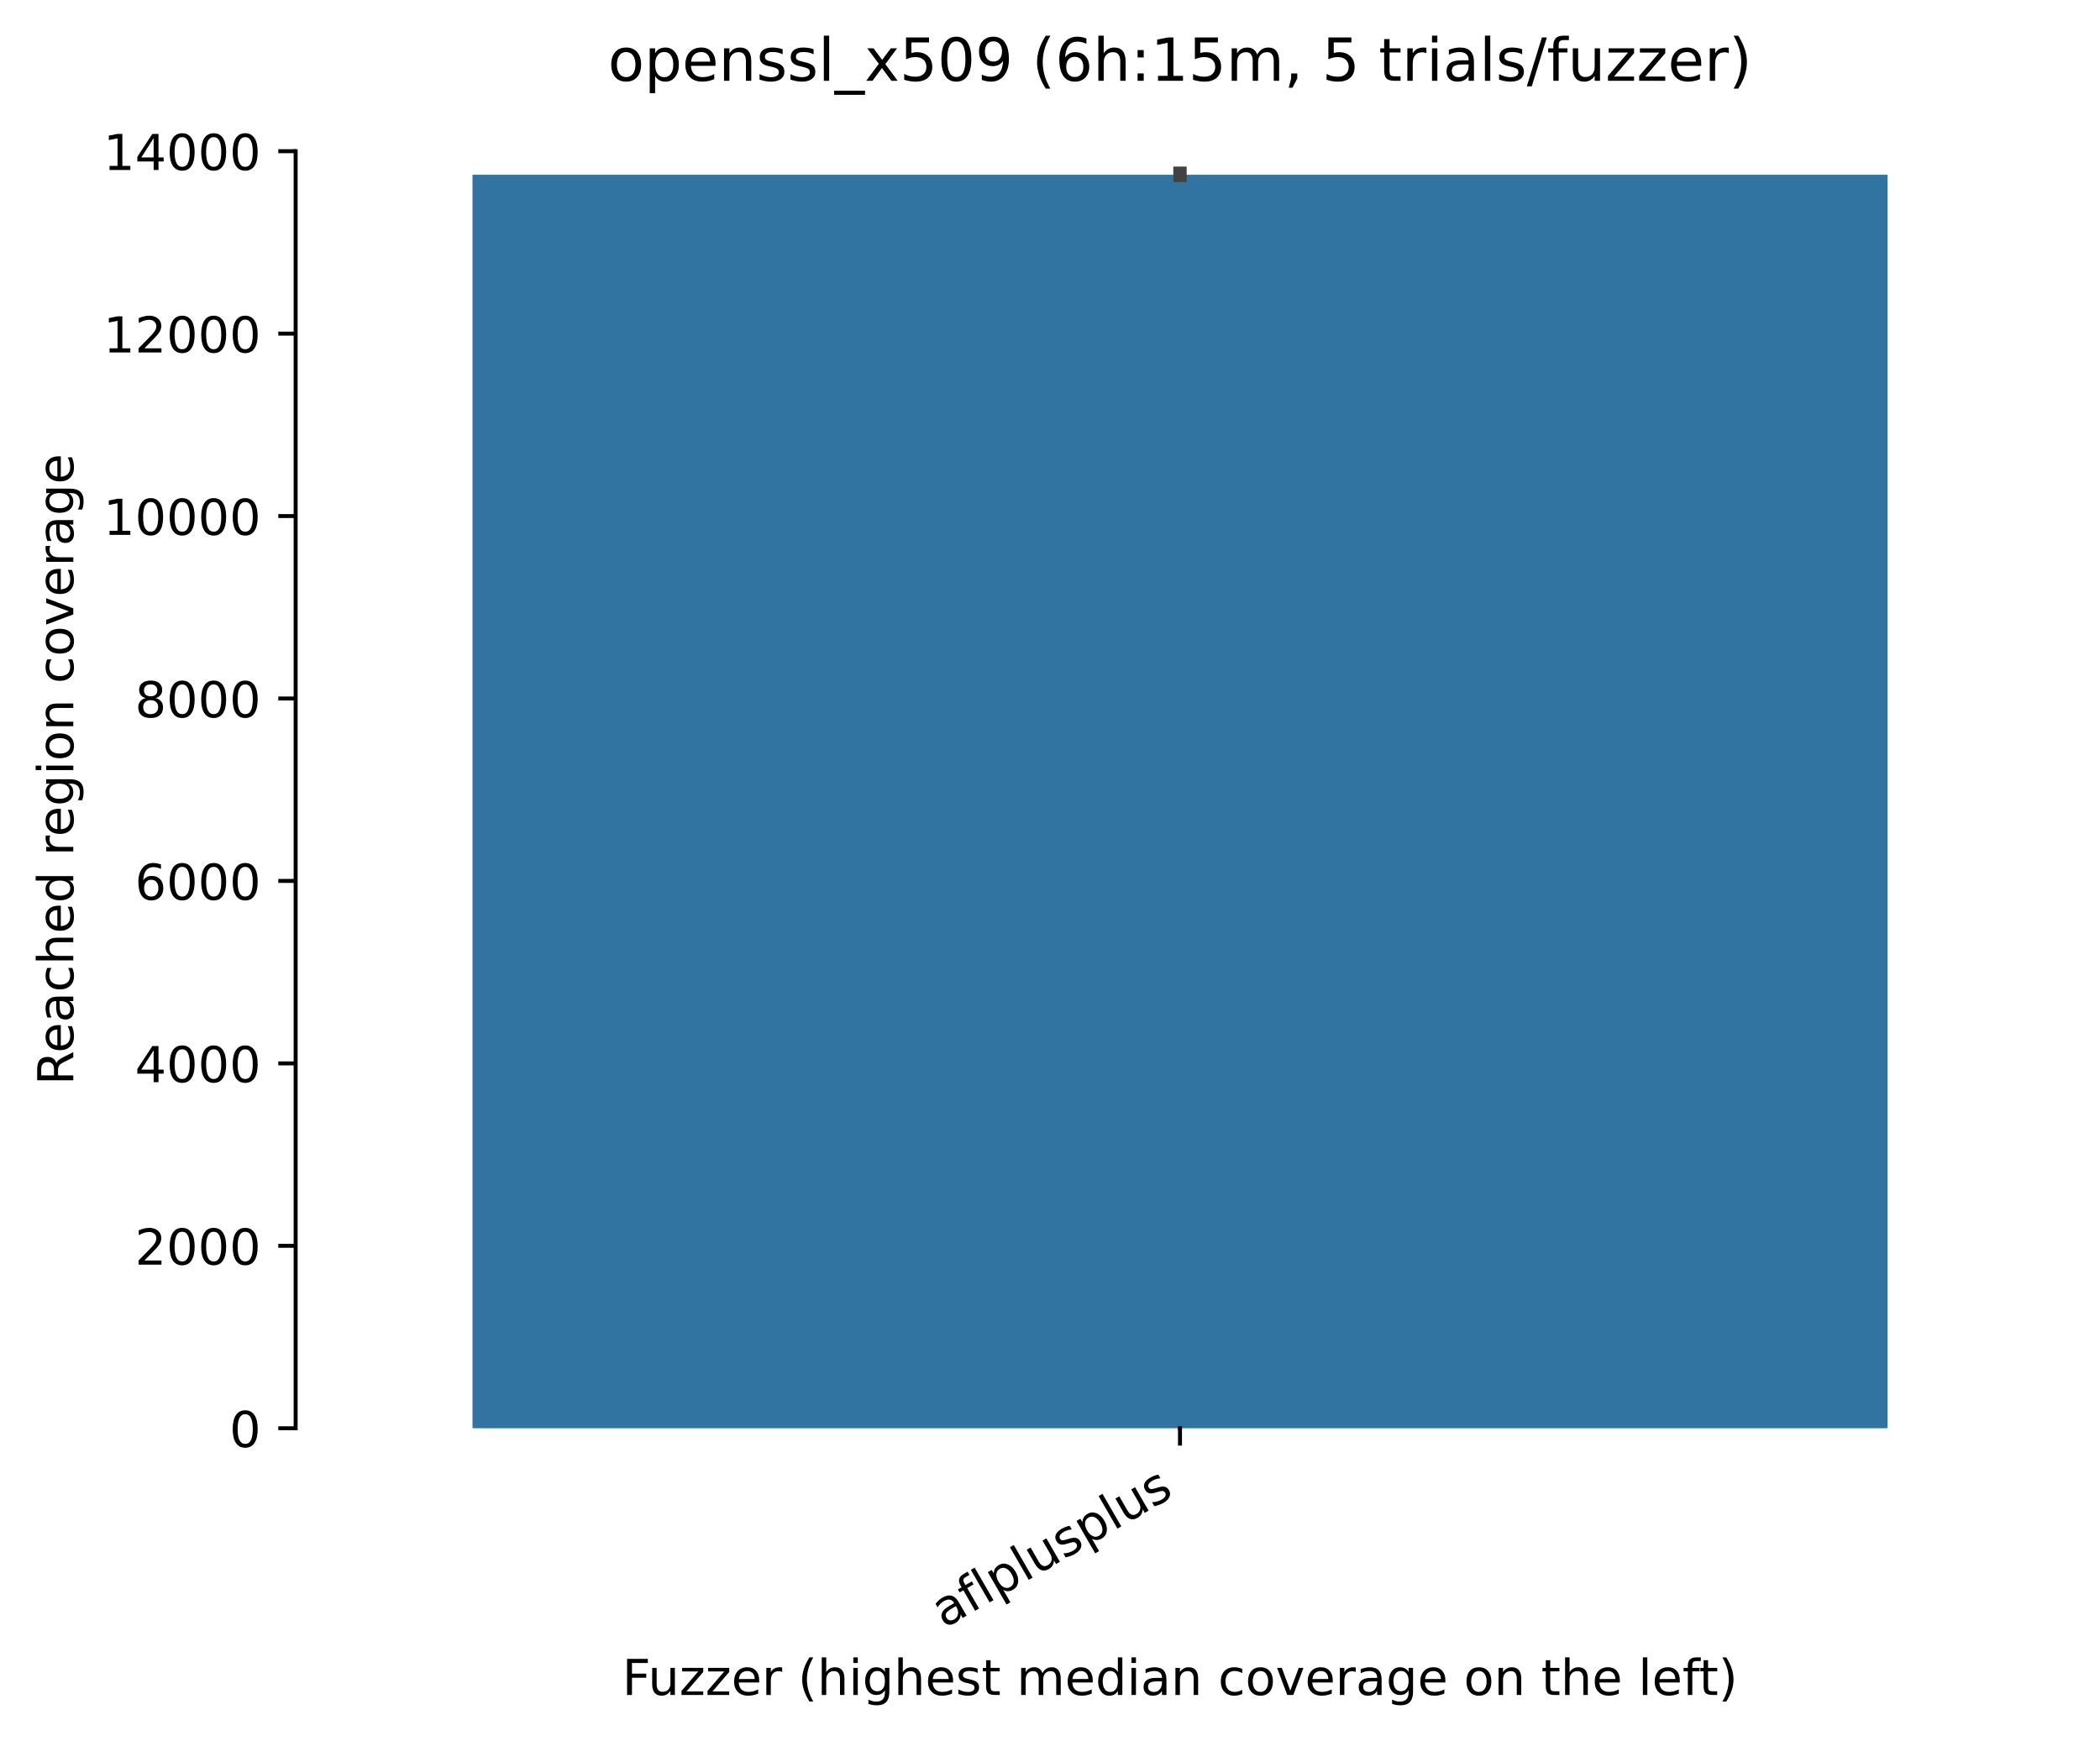
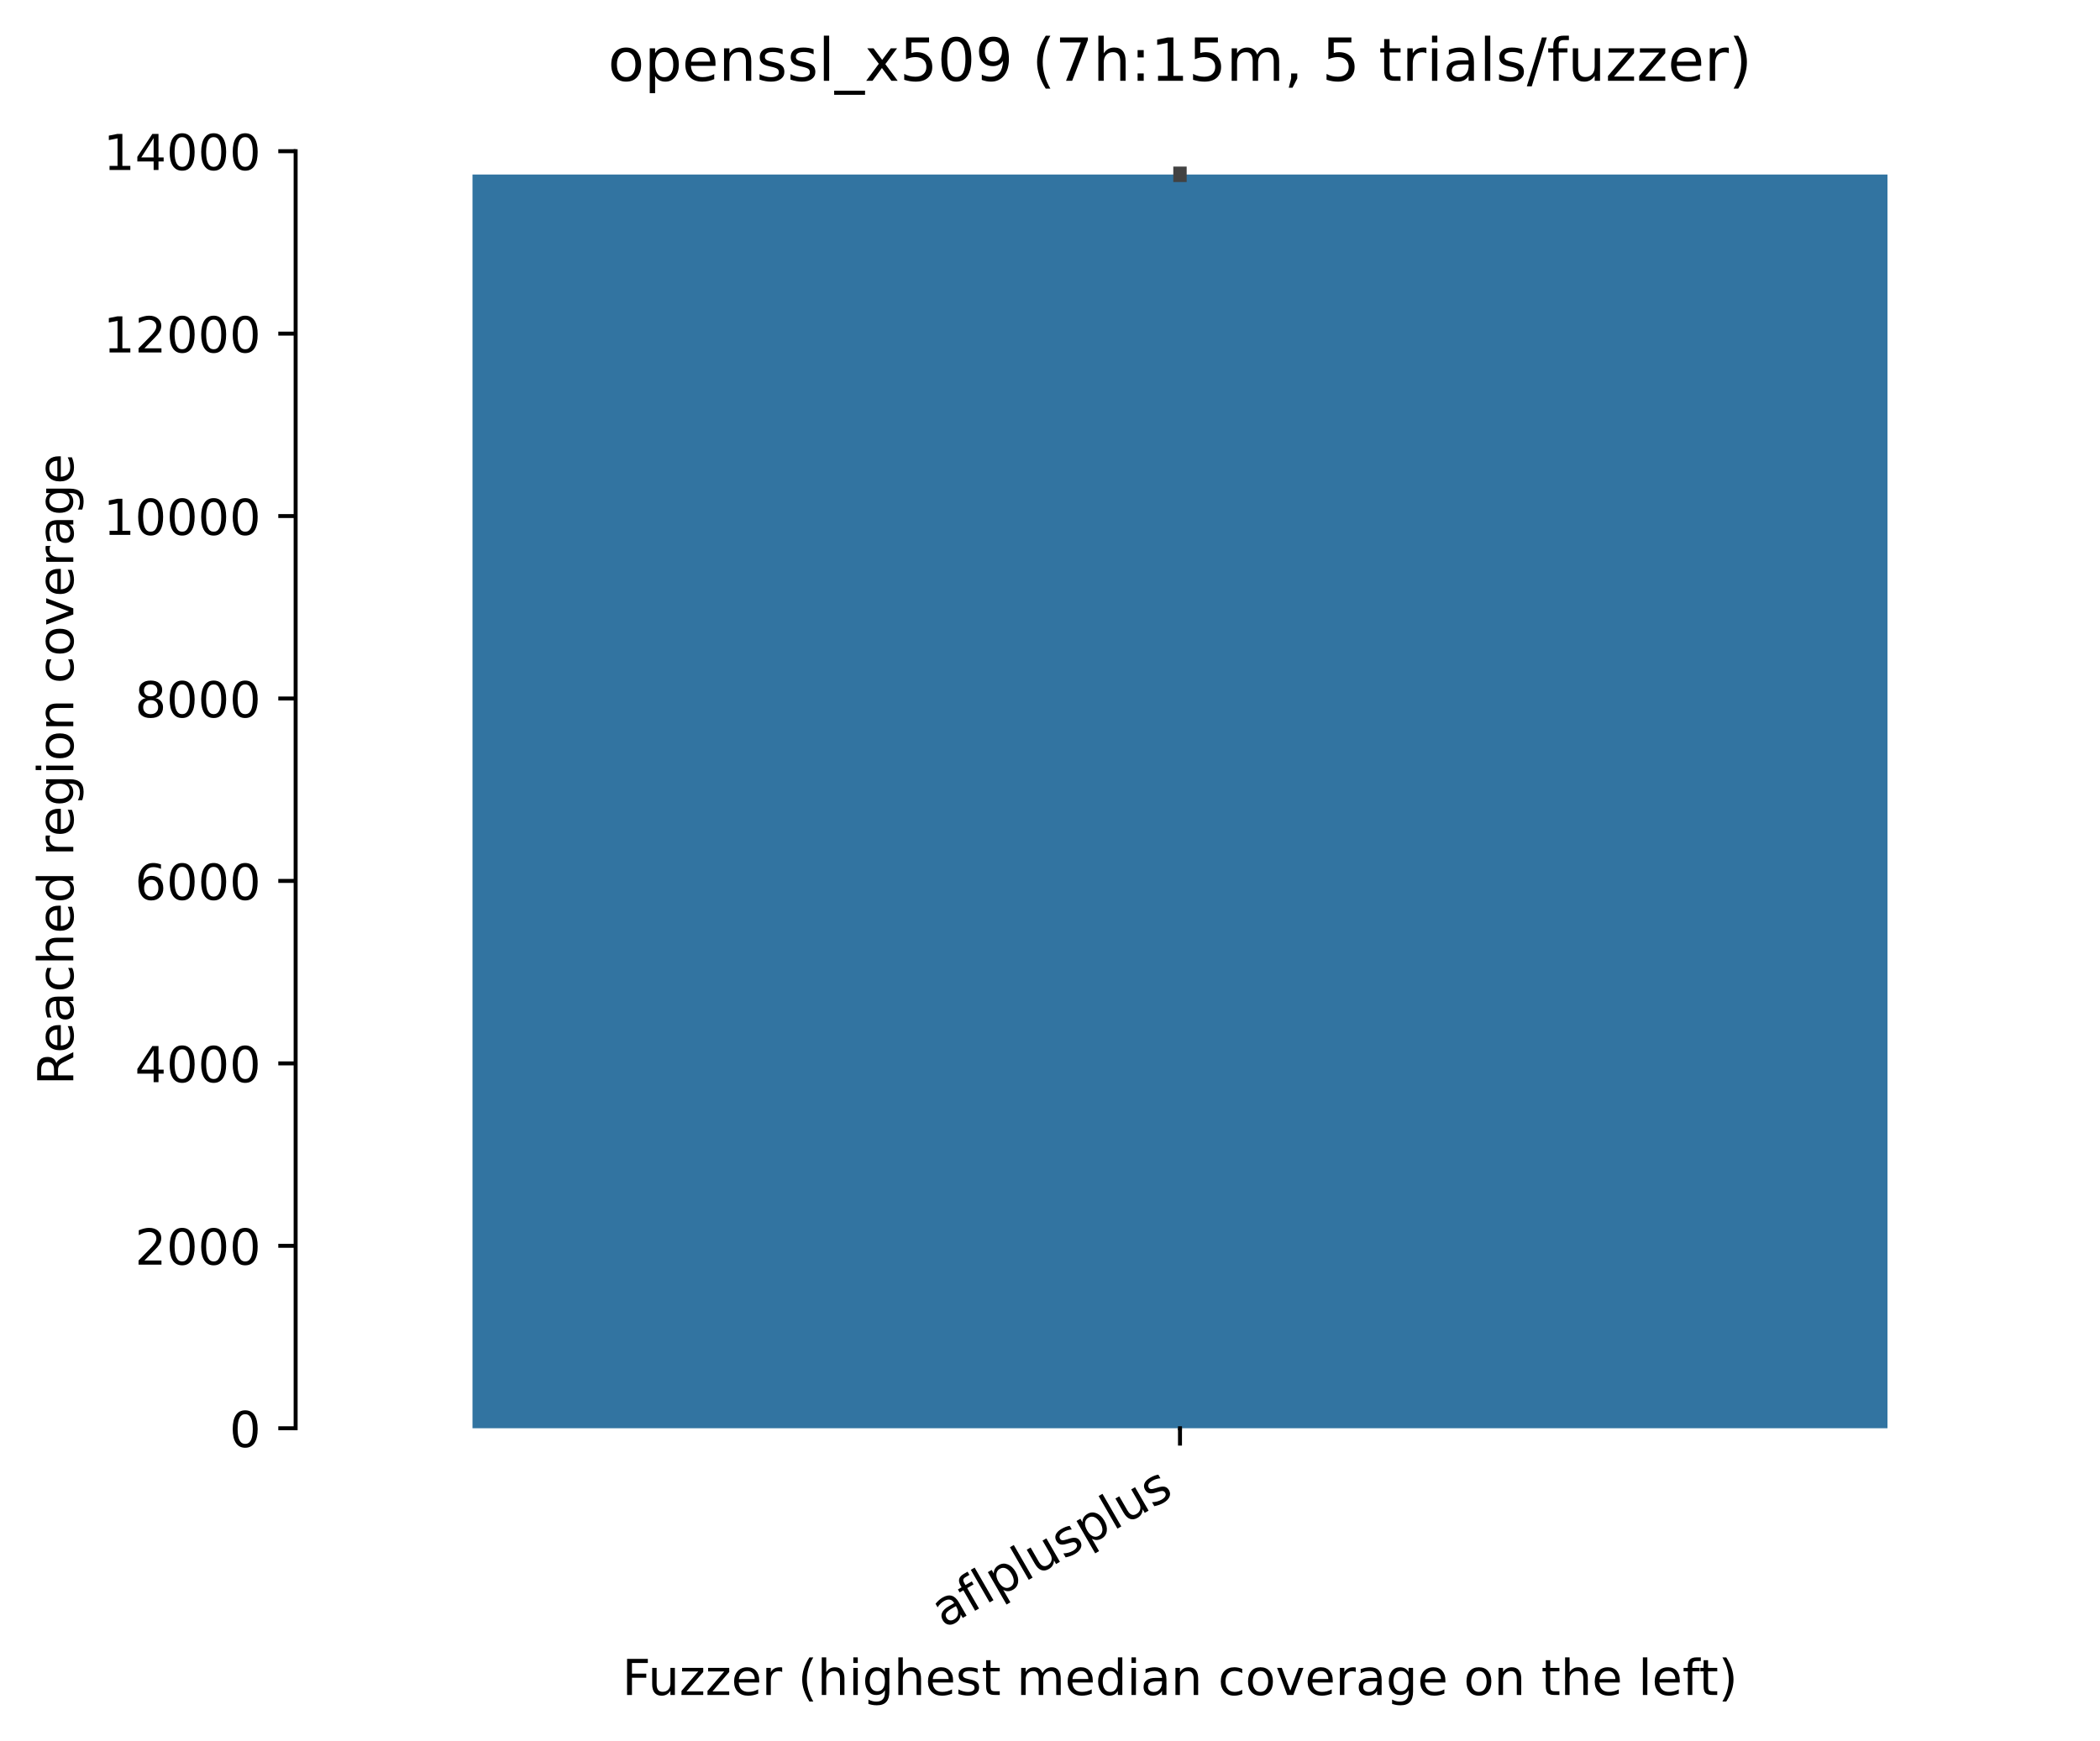
<svg xmlns="http://www.w3.org/2000/svg" xmlns:xlink="http://www.w3.org/1999/xlink" height="351.576pt" version="1.1" viewBox="0 0 424.011 351.576" width="424.011pt">
  <defs>
    <style type="text/css">*{stroke-linecap:butt;stroke-linejoin:round;}</style>
  </defs>
  <g id="figure_1">
    <g id="patch_1">
      <path d="M 0 351.576  L 424.011 351.576  L 424.011 0  L 0 0  z " style="fill:#ffffff;" />
    </g>
    <g id="axes_1">
      <g id="patch_2">
        <path d="M 59.691 288.43  L 416.811 288.43  L 416.811 22.318  L 59.691 22.318  z " style="fill:#ffffff;" />
      </g>
      <g id="patch_3">
-         <path clip-path="url(#p112ee205e2)" d="M 95.403 288.43  L 381.099 288.43  L 381.099 35.285  L 95.403 35.285  z " style="fill:#3274a1;" />
+         <path clip-path="url(#p02023acd9e)" d="M 95.403 288.43  L 381.099 288.43  L 381.099 35.248  L 95.403 35.248  z " style="fill:#3274a1;" />
      </g>
      <g id="matplotlib.axis_1">
        <g id="xtick_1">
          <g id="line2d_1">
            <defs>
-               <path d="M 0 0  L 0 3.5  " id="m720c495dc5" style="stroke:#000000;stroke-width:0.8;" />
+               <path d="M 0 0  L 0 3.5  " id="mdcb7fcd1f4" style="stroke:#000000;stroke-width:0.8;" />
            </defs>
            <g>
-               <use style="stroke:#000000;stroke-width:0.8;" x="238.251" xlink:href="#m720c495dc5" y="288.43" />
+               <use style="stroke:#000000;stroke-width:0.8;" x="238.251" xlink:href="#mdcb7fcd1f4" y="288.43" />
            </g>
          </g>
          <g id="text_1">
            <g transform="translate(190.6416 328.8973)rotate(-30)scale(0.1 -0.1)">
              <defs>
                <path d="M 34.281 27.484  Q 23.391 27.484 19.188 25  Q 14.984 22.516 14.984 16.5  Q 14.984 11.719 18.141 8.906  Q 21.297 6.109 26.703 6.109  Q 34.188 6.109 38.703 11.406  Q 43.219 16.703 43.219 25.484  L 43.219 27.484  z M 52.203 31.203  L 52.203 0  L 43.219 0  L 43.219 8.297  Q 40.141 3.328 35.547 0.953  Q 30.953 -1.422 24.312 -1.422  Q 15.922 -1.422 10.953 3.297  Q 6 8.016 6 15.922  Q 6 25.141 12.172 29.828  Q 18.359 34.516 30.609 34.516  L 43.219 34.516  L 43.219 35.406  Q 43.219 41.609 39.141 45  Q 35.062 48.391 27.688 48.391  Q 23 48.391 18.547 47.266  Q 14.109 46.141 10.016 43.891  L 10.016 52.203  Q 14.938 54.109 19.578 55.047  Q 24.219 56 28.609 56  Q 40.484 56 46.344 49.844  Q 52.203 43.703 52.203 31.203  z " id="DejaVuSans-97" />
                <path d="M 37.109 75.984  L 37.109 68.5  L 28.516 68.5  Q 23.688 68.5 21.797 66.547  Q 19.922 64.594 19.922 59.516  L 19.922 54.688  L 34.719 54.688  L 34.719 47.703  L 19.922 47.703  L 19.922 0  L 10.891 0  L 10.891 47.703  L 2.297 47.703  L 2.297 54.688  L 10.891 54.688  L 10.891 58.5  Q 10.891 67.625 15.141 71.797  Q 19.391 75.984 28.609 75.984  z " id="DejaVuSans-102" />
                <path d="M 9.422 75.984  L 18.406 75.984  L 18.406 0  L 9.422 0  z " id="DejaVuSans-108" />
                <path d="M 18.109 8.203  L 18.109 -20.797  L 9.078 -20.797  L 9.078 54.688  L 18.109 54.688  L 18.109 46.391  Q 20.953 51.266 25.266 53.625  Q 29.594 56 35.594 56  Q 45.562 56 51.781 48.094  Q 58.016 40.188 58.016 27.297  Q 58.016 14.406 51.781 6.484  Q 45.562 -1.422 35.594 -1.422  Q 29.594 -1.422 25.266 0.953  Q 20.953 3.328 18.109 8.203  z M 48.688 27.297  Q 48.688 37.203 44.609 42.844  Q 40.531 48.484 33.406 48.484  Q 26.266 48.484 22.188 42.844  Q 18.109 37.203 18.109 27.297  Q 18.109 17.391 22.188 11.75  Q 26.266 6.109 33.406 6.109  Q 40.531 6.109 44.609 11.75  Q 48.688 17.391 48.688 27.297  z " id="DejaVuSans-112" />
                <path d="M 8.5 21.578  L 8.5 54.688  L 17.484 54.688  L 17.484 21.922  Q 17.484 14.156 20.5 10.266  Q 23.531 6.391 29.594 6.391  Q 36.859 6.391 41.078 11.031  Q 45.312 15.672 45.312 23.688  L 45.312 54.688  L 54.297 54.688  L 54.297 0  L 45.312 0  L 45.312 8.406  Q 42.047 3.422 37.719 1  Q 33.406 -1.422 27.688 -1.422  Q 18.266 -1.422 13.375 4.438  Q 8.5 10.297 8.5 21.578  z M 31.109 56  z " id="DejaVuSans-117" />
                <path d="M 44.281 53.078  L 44.281 44.578  Q 40.484 46.531 36.375 47.5  Q 32.281 48.484 27.875 48.484  Q 21.188 48.484 17.844 46.438  Q 14.5 44.391 14.5 40.281  Q 14.5 37.156 16.891 35.375  Q 19.281 33.594 26.516 31.984  L 29.594 31.297  Q 39.156 29.25 43.188 25.516  Q 47.219 21.781 47.219 15.094  Q 47.219 7.469 41.188 3.016  Q 35.156 -1.422 24.609 -1.422  Q 20.219 -1.422 15.453 -0.562  Q 10.688 0.297 5.422 2  L 5.422 11.281  Q 10.406 8.688 15.234 7.391  Q 20.062 6.109 24.812 6.109  Q 31.156 6.109 34.562 8.281  Q 37.984 10.453 37.984 14.406  Q 37.984 18.062 35.516 20.016  Q 33.062 21.969 24.703 23.781  L 21.578 24.516  Q 13.234 26.266 9.516 29.906  Q 5.812 33.547 5.812 39.891  Q 5.812 47.609 11.281 51.797  Q 16.75 56 26.812 56  Q 31.781 56 36.172 55.266  Q 40.578 54.547 44.281 53.078  z " id="DejaVuSans-115" />
              </defs>
              <use xlink:href="#DejaVuSans-97" />
              <use x="61.279" xlink:href="#DejaVuSans-102" />
              <use x="96.484" xlink:href="#DejaVuSans-108" />
              <use x="124.268" xlink:href="#DejaVuSans-112" />
              <use x="187.744" xlink:href="#DejaVuSans-108" />
              <use x="215.527" xlink:href="#DejaVuSans-117" />
              <use x="278.906" xlink:href="#DejaVuSans-115" />
              <use x="331.006" xlink:href="#DejaVuSans-112" />
              <use x="394.482" xlink:href="#DejaVuSans-108" />
              <use x="422.266" xlink:href="#DejaVuSans-117" />
              <use x="485.645" xlink:href="#DejaVuSans-115" />
            </g>
          </g>
        </g>
        <g id="text_2">
          <g transform="translate(125.6327 342.2968)scale(0.1 -0.1)">
            <defs>
              <path d="M 9.812 72.906  L 51.703 72.906  L 51.703 64.594  L 19.672 64.594  L 19.672 43.109  L 48.578 43.109  L 48.578 34.812  L 19.672 34.812  L 19.672 0  L 9.812 0  z " id="DejaVuSans-70" />
              <path d="M 5.516 54.688  L 48.188 54.688  L 48.188 46.484  L 14.406 7.172  L 48.188 7.172  L 48.188 0  L 4.297 0  L 4.297 8.203  L 38.094 47.516  L 5.516 47.516  z " id="DejaVuSans-122" />
              <path d="M 56.203 29.594  L 56.203 25.203  L 14.891 25.203  Q 15.484 15.922 20.484 11.062  Q 25.484 6.203 34.422 6.203  Q 39.594 6.203 44.453 7.469  Q 49.312 8.734 54.109 11.281  L 54.109 2.781  Q 49.266 0.734 44.188 -0.344  Q 39.109 -1.422 33.891 -1.422  Q 20.797 -1.422 13.156 6.188  Q 5.516 13.812 5.516 26.812  Q 5.516 40.234 12.766 48.109  Q 20.016 56 32.328 56  Q 43.359 56 49.781 48.891  Q 56.203 41.797 56.203 29.594  z M 47.219 32.234  Q 47.125 39.594 43.094 43.984  Q 39.062 48.391 32.422 48.391  Q 24.906 48.391 20.391 44.141  Q 15.875 39.891 15.188 32.172  z " id="DejaVuSans-101" />
              <path d="M 41.109 46.297  Q 39.594 47.172 37.812 47.578  Q 36.031 48 33.891 48  Q 26.266 48 22.188 43.047  Q 18.109 38.094 18.109 28.812  L 18.109 0  L 9.078 0  L 9.078 54.688  L 18.109 54.688  L 18.109 46.188  Q 20.953 51.172 25.484 53.578  Q 30.031 56 36.531 56  Q 37.453 56 38.578 55.875  Q 39.703 55.766 41.062 55.516  z " id="DejaVuSans-114" />
              <path id="DejaVuSans-32" />
              <path d="M 31 75.875  Q 24.469 64.656 21.281 53.656  Q 18.109 42.672 18.109 31.391  Q 18.109 20.125 21.312 9.062  Q 24.516 -2 31 -13.188  L 23.188 -13.188  Q 15.875 -1.703 12.234 9.375  Q 8.594 20.453 8.594 31.391  Q 8.594 42.281 12.203 53.312  Q 15.828 64.359 23.188 75.875  z " id="DejaVuSans-40" />
              <path d="M 54.891 33.016  L 54.891 0  L 45.906 0  L 45.906 32.719  Q 45.906 40.484 42.875 44.328  Q 39.844 48.188 33.797 48.188  Q 26.516 48.188 22.312 43.547  Q 18.109 38.922 18.109 30.906  L 18.109 0  L 9.078 0  L 9.078 75.984  L 18.109 75.984  L 18.109 46.188  Q 21.344 51.125 25.703 53.562  Q 30.078 56 35.797 56  Q 45.219 56 50.047 50.172  Q 54.891 44.344 54.891 33.016  z " id="DejaVuSans-104" />
              <path d="M 9.422 54.688  L 18.406 54.688  L 18.406 0  L 9.422 0  z M 9.422 75.984  L 18.406 75.984  L 18.406 64.594  L 9.422 64.594  z " id="DejaVuSans-105" />
              <path d="M 45.406 27.984  Q 45.406 37.75 41.375 43.109  Q 37.359 48.484 30.078 48.484  Q 22.859 48.484 18.828 43.109  Q 14.797 37.75 14.797 27.984  Q 14.797 18.266 18.828 12.891  Q 22.859 7.516 30.078 7.516  Q 37.359 7.516 41.375 12.891  Q 45.406 18.266 45.406 27.984  z M 54.391 6.781  Q 54.391 -7.172 48.188 -13.984  Q 42 -20.797 29.203 -20.797  Q 24.469 -20.797 20.266 -20.094  Q 16.062 -19.391 12.109 -17.922  L 12.109 -9.188  Q 16.062 -11.328 19.922 -12.344  Q 23.781 -13.375 27.781 -13.375  Q 36.625 -13.375 41.016 -8.766  Q 45.406 -4.156 45.406 5.172  L 45.406 9.625  Q 42.625 4.781 38.281 2.391  Q 33.938 0 27.875 0  Q 17.828 0 11.672 7.656  Q 5.516 15.328 5.516 27.984  Q 5.516 40.672 11.672 48.328  Q 17.828 56 27.875 56  Q 33.938 56 38.281 53.609  Q 42.625 51.219 45.406 46.391  L 45.406 54.688  L 54.391 54.688  z " id="DejaVuSans-103" />
              <path d="M 18.312 70.219  L 18.312 54.688  L 36.812 54.688  L 36.812 47.703  L 18.312 47.703  L 18.312 18.016  Q 18.312 11.328 20.141 9.422  Q 21.969 7.516 27.594 7.516  L 36.812 7.516  L 36.812 0  L 27.594 0  Q 17.188 0 13.234 3.875  Q 9.281 7.766 9.281 18.016  L 9.281 47.703  L 2.688 47.703  L 2.688 54.688  L 9.281 54.688  L 9.281 70.219  z " id="DejaVuSans-116" />
              <path d="M 52 44.188  Q 55.375 50.25 60.062 53.125  Q 64.75 56 71.094 56  Q 79.641 56 84.281 50.016  Q 88.922 44.047 88.922 33.016  L 88.922 0  L 79.891 0  L 79.891 32.719  Q 79.891 40.578 77.094 44.375  Q 74.312 48.188 68.609 48.188  Q 61.625 48.188 57.562 43.547  Q 53.516 38.922 53.516 30.906  L 53.516 0  L 44.484 0  L 44.484 32.719  Q 44.484 40.625 41.703 44.406  Q 38.922 48.188 33.109 48.188  Q 26.219 48.188 22.156 43.531  Q 18.109 38.875 18.109 30.906  L 18.109 0  L 9.078 0  L 9.078 54.688  L 18.109 54.688  L 18.109 46.188  Q 21.188 51.219 25.484 53.609  Q 29.781 56 35.688 56  Q 41.656 56 45.828 52.969  Q 50 49.953 52 44.188  z " id="DejaVuSans-109" />
              <path d="M 45.406 46.391  L 45.406 75.984  L 54.391 75.984  L 54.391 0  L 45.406 0  L 45.406 8.203  Q 42.578 3.328 38.25 0.953  Q 33.938 -1.422 27.875 -1.422  Q 17.969 -1.422 11.734 6.484  Q 5.516 14.406 5.516 27.297  Q 5.516 40.188 11.734 48.094  Q 17.969 56 27.875 56  Q 33.938 56 38.25 53.625  Q 42.578 51.266 45.406 46.391  z M 14.797 27.297  Q 14.797 17.391 18.875 11.75  Q 22.953 6.109 30.078 6.109  Q 37.203 6.109 41.297 11.75  Q 45.406 17.391 45.406 27.297  Q 45.406 37.203 41.297 42.844  Q 37.203 48.484 30.078 48.484  Q 22.953 48.484 18.875 42.844  Q 14.797 37.203 14.797 27.297  z " id="DejaVuSans-100" />
              <path d="M 54.891 33.016  L 54.891 0  L 45.906 0  L 45.906 32.719  Q 45.906 40.484 42.875 44.328  Q 39.844 48.188 33.797 48.188  Q 26.516 48.188 22.312 43.547  Q 18.109 38.922 18.109 30.906  L 18.109 0  L 9.078 0  L 9.078 54.688  L 18.109 54.688  L 18.109 46.188  Q 21.344 51.125 25.703 53.562  Q 30.078 56 35.797 56  Q 45.219 56 50.047 50.172  Q 54.891 44.344 54.891 33.016  z " id="DejaVuSans-110" />
              <path d="M 48.781 52.594  L 48.781 44.188  Q 44.969 46.297 41.141 47.344  Q 37.312 48.391 33.406 48.391  Q 24.656 48.391 19.812 42.844  Q 14.984 37.312 14.984 27.297  Q 14.984 17.281 19.812 11.734  Q 24.656 6.203 33.406 6.203  Q 37.312 6.203 41.141 7.25  Q 44.969 8.297 48.781 10.406  L 48.781 2.094  Q 45.016 0.344 40.984 -0.531  Q 36.969 -1.422 32.422 -1.422  Q 20.062 -1.422 12.781 6.344  Q 5.516 14.109 5.516 27.297  Q 5.516 40.672 12.859 48.328  Q 20.219 56 33.016 56  Q 37.156 56 41.109 55.141  Q 45.062 54.297 48.781 52.594  z " id="DejaVuSans-99" />
              <path d="M 30.609 48.391  Q 23.391 48.391 19.188 42.75  Q 14.984 37.109 14.984 27.297  Q 14.984 17.484 19.156 11.844  Q 23.344 6.203 30.609 6.203  Q 37.797 6.203 41.984 11.859  Q 46.188 17.531 46.188 27.297  Q 46.188 37.016 41.984 42.703  Q 37.797 48.391 30.609 48.391  z M 30.609 56  Q 42.328 56 49.016 48.375  Q 55.719 40.766 55.719 27.297  Q 55.719 13.875 49.016 6.219  Q 42.328 -1.422 30.609 -1.422  Q 18.844 -1.422 12.172 6.219  Q 5.516 13.875 5.516 27.297  Q 5.516 40.766 12.172 48.375  Q 18.844 56 30.609 56  z " id="DejaVuSans-111" />
              <path d="M 2.984 54.688  L 12.5 54.688  L 29.594 8.797  L 46.688 54.688  L 56.203 54.688  L 35.688 0  L 23.484 0  z " id="DejaVuSans-118" />
              <path d="M 8.016 75.875  L 15.828 75.875  Q 23.141 64.359 26.781 53.312  Q 30.422 42.281 30.422 31.391  Q 30.422 20.453 26.781 9.375  Q 23.141 -1.703 15.828 -13.188  L 8.016 -13.188  Q 14.5 -2 17.703 9.062  Q 20.906 20.125 20.906 31.391  Q 20.906 42.672 17.703 53.656  Q 14.5 64.656 8.016 75.875  z " id="DejaVuSans-41" />
            </defs>
            <use xlink:href="#DejaVuSans-70" />
            <use x="52.02" xlink:href="#DejaVuSans-117" />
            <use x="115.398" xlink:href="#DejaVuSans-122" />
            <use x="167.889" xlink:href="#DejaVuSans-122" />
            <use x="220.379" xlink:href="#DejaVuSans-101" />
            <use x="281.902" xlink:href="#DejaVuSans-114" />
            <use x="323.016" xlink:href="#DejaVuSans-32" />
            <use x="354.803" xlink:href="#DejaVuSans-40" />
            <use x="393.816" xlink:href="#DejaVuSans-104" />
            <use x="457.195" xlink:href="#DejaVuSans-105" />
            <use x="484.979" xlink:href="#DejaVuSans-103" />
            <use x="548.455" xlink:href="#DejaVuSans-104" />
            <use x="611.834" xlink:href="#DejaVuSans-101" />
            <use x="673.357" xlink:href="#DejaVuSans-115" />
            <use x="725.457" xlink:href="#DejaVuSans-116" />
            <use x="764.666" xlink:href="#DejaVuSans-32" />
            <use x="796.453" xlink:href="#DejaVuSans-109" />
            <use x="893.865" xlink:href="#DejaVuSans-101" />
            <use x="955.389" xlink:href="#DejaVuSans-100" />
            <use x="1018.865" xlink:href="#DejaVuSans-105" />
            <use x="1046.648" xlink:href="#DejaVuSans-97" />
            <use x="1107.928" xlink:href="#DejaVuSans-110" />
            <use x="1171.307" xlink:href="#DejaVuSans-32" />
            <use x="1203.094" xlink:href="#DejaVuSans-99" />
            <use x="1258.074" xlink:href="#DejaVuSans-111" />
            <use x="1319.256" xlink:href="#DejaVuSans-118" />
            <use x="1378.436" xlink:href="#DejaVuSans-101" />
            <use x="1439.959" xlink:href="#DejaVuSans-114" />
            <use x="1481.072" xlink:href="#DejaVuSans-97" />
            <use x="1542.352" xlink:href="#DejaVuSans-103" />
            <use x="1605.828" xlink:href="#DejaVuSans-101" />
            <use x="1667.352" xlink:href="#DejaVuSans-32" />
            <use x="1699.139" xlink:href="#DejaVuSans-111" />
            <use x="1760.32" xlink:href="#DejaVuSans-110" />
            <use x="1823.699" xlink:href="#DejaVuSans-32" />
            <use x="1855.486" xlink:href="#DejaVuSans-116" />
            <use x="1894.695" xlink:href="#DejaVuSans-104" />
            <use x="1958.074" xlink:href="#DejaVuSans-101" />
            <use x="2019.598" xlink:href="#DejaVuSans-32" />
            <use x="2051.385" xlink:href="#DejaVuSans-108" />
            <use x="2079.168" xlink:href="#DejaVuSans-101" />
            <use x="2140.691" xlink:href="#DejaVuSans-102" />
            <use x="2174.146" xlink:href="#DejaVuSans-116" />
            <use x="2213.355" xlink:href="#DejaVuSans-41" />
          </g>
        </g>
      </g>
      <g id="matplotlib.axis_2">
        <g id="ytick_1">
          <g id="line2d_2">
            <defs>
-               <path d="M 0 0  L -3.5 0  " id="m19428f7c07" style="stroke:#000000;stroke-width:0.8;" />
+               <path d="M 0 0  L -3.5 0  " id="m4e9fa0c5ec" style="stroke:#000000;stroke-width:0.8;" />
            </defs>
            <g>
-               <use style="stroke:#000000;stroke-width:0.8;" x="59.691" xlink:href="#m19428f7c07" y="288.43" />
+               <use style="stroke:#000000;stroke-width:0.8;" x="59.691" xlink:href="#m4e9fa0c5ec" y="288.43" />
            </g>
          </g>
          <g id="text_3">
            <g transform="translate(46.32812 292.2293)scale(0.1 -0.1)">
              <defs>
                <path d="M 31.781 66.406  Q 24.172 66.406 20.328 58.906  Q 16.5 51.422 16.5 36.375  Q 16.5 21.391 20.328 13.891  Q 24.172 6.391 31.781 6.391  Q 39.453 6.391 43.281 13.891  Q 47.125 21.391 47.125 36.375  Q 47.125 51.422 43.281 58.906  Q 39.453 66.406 31.781 66.406  z M 31.781 74.219  Q 44.047 74.219 50.516 64.516  Q 56.984 54.828 56.984 36.375  Q 56.984 17.969 50.516 8.266  Q 44.047 -1.422 31.781 -1.422  Q 19.531 -1.422 13.062 8.266  Q 6.594 17.969 6.594 36.375  Q 6.594 54.828 13.062 64.516  Q 19.531 74.219 31.781 74.219  z " id="DejaVuSans-48" />
              </defs>
              <use xlink:href="#DejaVuSans-48" />
            </g>
          </g>
        </g>
        <g id="ytick_2">
          <g id="line2d_3">
            <g>
-               <use style="stroke:#000000;stroke-width:0.8;" x="59.691" xlink:href="#m19428f7c07" y="251.588" />
+               <use style="stroke:#000000;stroke-width:0.8;" x="59.691" xlink:href="#m4e9fa0c5ec" y="251.588" />
            </g>
          </g>
          <g id="text_4">
            <g transform="translate(27.24063 255.3868)scale(0.1 -0.1)">
              <defs>
                <path d="M 19.188 8.297  L 53.609 8.297  L 53.609 0  L 7.328 0  L 7.328 8.297  Q 12.938 14.109 22.625 23.891  Q 32.328 33.688 34.812 36.531  Q 39.547 41.844 41.422 45.531  Q 43.312 49.219 43.312 52.781  Q 43.312 58.594 39.234 62.25  Q 35.156 65.922 28.609 65.922  Q 23.969 65.922 18.812 64.312  Q 13.672 62.703 7.812 59.422  L 7.812 69.391  Q 13.766 71.781 18.938 73  Q 24.125 74.219 28.422 74.219  Q 39.75 74.219 46.484 68.547  Q 53.219 62.891 53.219 53.422  Q 53.219 48.922 51.531 44.891  Q 49.859 40.875 45.406 35.406  Q 44.188 33.984 37.641 27.219  Q 31.109 20.453 19.188 8.297  z " id="DejaVuSans-50" />
              </defs>
              <use xlink:href="#DejaVuSans-50" />
              <use x="63.623" xlink:href="#DejaVuSans-48" />
              <use x="127.246" xlink:href="#DejaVuSans-48" />
              <use x="190.869" xlink:href="#DejaVuSans-48" />
            </g>
          </g>
        </g>
        <g id="ytick_3">
          <g id="line2d_4">
            <g>
-               <use style="stroke:#000000;stroke-width:0.8;" x="59.691" xlink:href="#m19428f7c07" y="214.745" />
+               <use style="stroke:#000000;stroke-width:0.8;" x="59.691" xlink:href="#m4e9fa0c5ec" y="214.745" />
            </g>
          </g>
          <g id="text_5">
            <g transform="translate(27.24063 218.5442)scale(0.1 -0.1)">
              <defs>
                <path d="M 37.797 64.312  L 12.891 25.391  L 37.797 25.391  z M 35.203 72.906  L 47.609 72.906  L 47.609 25.391  L 58.016 25.391  L 58.016 17.188  L 47.609 17.188  L 47.609 0  L 37.797 0  L 37.797 17.188  L 4.891 17.188  L 4.891 26.703  z " id="DejaVuSans-52" />
              </defs>
              <use xlink:href="#DejaVuSans-52" />
              <use x="63.623" xlink:href="#DejaVuSans-48" />
              <use x="127.246" xlink:href="#DejaVuSans-48" />
              <use x="190.869" xlink:href="#DejaVuSans-48" />
            </g>
          </g>
        </g>
        <g id="ytick_4">
          <g id="line2d_5">
            <g>
-               <use style="stroke:#000000;stroke-width:0.8;" x="59.691" xlink:href="#m19428f7c07" y="177.902" />
+               <use style="stroke:#000000;stroke-width:0.8;" x="59.691" xlink:href="#m4e9fa0c5ec" y="177.902" />
            </g>
          </g>
          <g id="text_6">
            <g transform="translate(27.24063 181.7017)scale(0.1 -0.1)">
              <defs>
                <path d="M 33.016 40.375  Q 26.375 40.375 22.484 35.828  Q 18.609 31.297 18.609 23.391  Q 18.609 15.531 22.484 10.953  Q 26.375 6.391 33.016 6.391  Q 39.656 6.391 43.531 10.953  Q 47.406 15.531 47.406 23.391  Q 47.406 31.297 43.531 35.828  Q 39.656 40.375 33.016 40.375  z M 52.594 71.297  L 52.594 62.312  Q 48.875 64.062 45.094 64.984  Q 41.312 65.922 37.594 65.922  Q 27.828 65.922 22.672 59.328  Q 17.531 52.734 16.797 39.406  Q 19.672 43.656 24.016 45.922  Q 28.375 48.188 33.594 48.188  Q 44.578 48.188 50.953 41.516  Q 57.328 34.859 57.328 23.391  Q 57.328 12.156 50.688 5.359  Q 44.047 -1.422 33.016 -1.422  Q 20.359 -1.422 13.672 8.266  Q 6.984 17.969 6.984 36.375  Q 6.984 53.656 15.188 63.938  Q 23.391 74.219 37.203 74.219  Q 40.922 74.219 44.703 73.484  Q 48.484 72.75 52.594 71.297  z " id="DejaVuSans-54" />
              </defs>
              <use xlink:href="#DejaVuSans-54" />
              <use x="63.623" xlink:href="#DejaVuSans-48" />
              <use x="127.246" xlink:href="#DejaVuSans-48" />
              <use x="190.869" xlink:href="#DejaVuSans-48" />
            </g>
          </g>
        </g>
        <g id="ytick_5">
          <g id="line2d_6">
            <g>
-               <use style="stroke:#000000;stroke-width:0.8;" x="59.691" xlink:href="#m19428f7c07" y="141.06" />
+               <use style="stroke:#000000;stroke-width:0.8;" x="59.691" xlink:href="#m4e9fa0c5ec" y="141.06" />
            </g>
          </g>
          <g id="text_7">
            <g transform="translate(27.24063 144.8591)scale(0.1 -0.1)">
              <defs>
                <path d="M 31.781 34.625  Q 24.75 34.625 20.719 30.859  Q 16.703 27.094 16.703 20.516  Q 16.703 13.922 20.719 10.156  Q 24.75 6.391 31.781 6.391  Q 38.812 6.391 42.859 10.172  Q 46.922 13.969 46.922 20.516  Q 46.922 27.094 42.891 30.859  Q 38.875 34.625 31.781 34.625  z M 21.922 38.812  Q 15.578 40.375 12.031 44.719  Q 8.5 49.078 8.5 55.328  Q 8.5 64.062 14.719 69.141  Q 20.953 74.219 31.781 74.219  Q 42.672 74.219 48.875 69.141  Q 55.078 64.062 55.078 55.328  Q 55.078 49.078 51.531 44.719  Q 48 40.375 41.703 38.812  Q 48.828 37.156 52.797 32.312  Q 56.781 27.484 56.781 20.516  Q 56.781 9.906 50.312 4.234  Q 43.844 -1.422 31.781 -1.422  Q 19.734 -1.422 13.25 4.234  Q 6.781 9.906 6.781 20.516  Q 6.781 27.484 10.781 32.312  Q 14.797 37.156 21.922 38.812  z M 18.312 54.391  Q 18.312 48.734 21.844 45.562  Q 25.391 42.391 31.781 42.391  Q 38.141 42.391 41.719 45.562  Q 45.312 48.734 45.312 54.391  Q 45.312 60.062 41.719 63.234  Q 38.141 66.406 31.781 66.406  Q 25.391 66.406 21.844 63.234  Q 18.312 60.062 18.312 54.391  z " id="DejaVuSans-56" />
              </defs>
              <use xlink:href="#DejaVuSans-56" />
              <use x="63.623" xlink:href="#DejaVuSans-48" />
              <use x="127.246" xlink:href="#DejaVuSans-48" />
              <use x="190.869" xlink:href="#DejaVuSans-48" />
            </g>
          </g>
        </g>
        <g id="ytick_6">
          <g id="line2d_7">
            <g>
-               <use style="stroke:#000000;stroke-width:0.8;" x="59.691" xlink:href="#m19428f7c07" y="104.217" />
+               <use style="stroke:#000000;stroke-width:0.8;" x="59.691" xlink:href="#m4e9fa0c5ec" y="104.217" />
            </g>
          </g>
          <g id="text_8">
            <g transform="translate(20.87813 108.0165)scale(0.1 -0.1)">
              <defs>
                <path d="M 12.406 8.297  L 28.516 8.297  L 28.516 63.922  L 10.984 60.406  L 10.984 69.391  L 28.422 72.906  L 38.281 72.906  L 38.281 8.297  L 54.391 8.297  L 54.391 0  L 12.406 0  z " id="DejaVuSans-49" />
              </defs>
              <use xlink:href="#DejaVuSans-49" />
              <use x="63.623" xlink:href="#DejaVuSans-48" />
              <use x="127.246" xlink:href="#DejaVuSans-48" />
              <use x="190.869" xlink:href="#DejaVuSans-48" />
              <use x="254.492" xlink:href="#DejaVuSans-48" />
            </g>
          </g>
        </g>
        <g id="ytick_7">
          <g id="line2d_8">
            <g>
-               <use style="stroke:#000000;stroke-width:0.8;" x="59.691" xlink:href="#m19428f7c07" y="67.375" />
+               <use style="stroke:#000000;stroke-width:0.8;" x="59.691" xlink:href="#m4e9fa0c5ec" y="67.375" />
            </g>
          </g>
          <g id="text_9">
            <g transform="translate(20.87813 71.17396)scale(0.1 -0.1)">
              <use xlink:href="#DejaVuSans-49" />
              <use x="63.623" xlink:href="#DejaVuSans-50" />
              <use x="127.246" xlink:href="#DejaVuSans-48" />
              <use x="190.869" xlink:href="#DejaVuSans-48" />
              <use x="254.492" xlink:href="#DejaVuSans-48" />
            </g>
          </g>
        </g>
        <g id="ytick_8">
          <g id="line2d_9">
            <g>
-               <use style="stroke:#000000;stroke-width:0.8;" x="59.691" xlink:href="#m19428f7c07" y="30.532" />
+               <use style="stroke:#000000;stroke-width:0.8;" x="59.691" xlink:href="#m4e9fa0c5ec" y="30.532" />
            </g>
          </g>
          <g id="text_10">
            <g transform="translate(20.87813 34.33139)scale(0.1 -0.1)">
              <use xlink:href="#DejaVuSans-49" />
              <use x="63.623" xlink:href="#DejaVuSans-52" />
              <use x="127.246" xlink:href="#DejaVuSans-48" />
              <use x="190.869" xlink:href="#DejaVuSans-48" />
              <use x="254.492" xlink:href="#DejaVuSans-48" />
            </g>
          </g>
        </g>
        <g id="text_11">
          <g transform="translate(14.79844 219.1366)rotate(-90)scale(0.1 -0.1)">
            <defs>
              <path d="M 44.391 34.188  Q 47.562 33.109 50.562 29.594  Q 53.562 26.078 56.594 19.922  L 66.609 0  L 56 0  L 46.688 18.703  Q 43.062 26.031 39.672 28.422  Q 36.281 30.812 30.422 30.812  L 19.672 30.812  L 19.672 0  L 9.812 0  L 9.812 72.906  L 32.078 72.906  Q 44.578 72.906 50.734 67.672  Q 56.891 62.453 56.891 51.906  Q 56.891 45.016 53.688 40.469  Q 50.484 35.938 44.391 34.188  z M 19.672 64.797  L 19.672 38.922  L 32.078 38.922  Q 39.203 38.922 42.844 42.219  Q 46.484 45.516 46.484 51.906  Q 46.484 58.297 42.844 61.547  Q 39.203 64.797 32.078 64.797  z " id="DejaVuSans-82" />
            </defs>
            <use xlink:href="#DejaVuSans-82" />
            <use x="64.982" xlink:href="#DejaVuSans-101" />
            <use x="126.506" xlink:href="#DejaVuSans-97" />
            <use x="187.785" xlink:href="#DejaVuSans-99" />
            <use x="242.766" xlink:href="#DejaVuSans-104" />
            <use x="306.145" xlink:href="#DejaVuSans-101" />
            <use x="367.668" xlink:href="#DejaVuSans-100" />
            <use x="431.145" xlink:href="#DejaVuSans-32" />
            <use x="462.932" xlink:href="#DejaVuSans-114" />
            <use x="501.795" xlink:href="#DejaVuSans-101" />
            <use x="563.318" xlink:href="#DejaVuSans-103" />
            <use x="626.795" xlink:href="#DejaVuSans-105" />
            <use x="654.578" xlink:href="#DejaVuSans-111" />
            <use x="715.76" xlink:href="#DejaVuSans-110" />
            <use x="779.139" xlink:href="#DejaVuSans-32" />
            <use x="810.926" xlink:href="#DejaVuSans-99" />
            <use x="865.906" xlink:href="#DejaVuSans-111" />
            <use x="927.088" xlink:href="#DejaVuSans-118" />
            <use x="986.268" xlink:href="#DejaVuSans-101" />
            <use x="1047.791" xlink:href="#DejaVuSans-114" />
            <use x="1088.904" xlink:href="#DejaVuSans-97" />
            <use x="1150.184" xlink:href="#DejaVuSans-103" />
            <use x="1213.66" xlink:href="#DejaVuSans-101" />
          </g>
        </g>
      </g>
      <g id="line2d_10">
-         <path clip-path="url(#p112ee205e2)" d="M 238.251 35.414  L 238.251 34.99  " style="fill:none;stroke:#424242;stroke-linecap:square;stroke-width:2.7;" />
+         <path clip-path="url(#p02023acd9e)" d="M 238.251 35.414  L 238.251 34.99  " style="fill:none;stroke:#424242;stroke-linecap:square;stroke-width:2.7;" />
      </g>
      <g id="patch_4">
        <path d="M 59.691 288.43  L 59.691 30.532  " style="fill:none;stroke:#000000;stroke-linecap:square;stroke-linejoin:miter;stroke-width:0.8;" />
      </g>
      <g id="patch_5">
        <path d="M 238.251 288.43  L 238.251 288.43  " style="fill:none;stroke:#000000;stroke-linecap:square;stroke-linejoin:miter;stroke-width:0.8;" />
      </g>
      <g id="text_12">
        <g transform="translate(122.7591 16.31812)scale(0.12 -0.12)">
          <defs>
            <path d="M 50.984 -16.609  L 50.984 -23.578  L -0.984 -23.578  L -0.984 -16.609  z " id="DejaVuSans-95" />
            <path d="M 54.891 54.688  L 35.109 28.078  L 55.906 0  L 45.312 0  L 29.391 21.484  L 13.484 0  L 2.875 0  L 24.125 28.609  L 4.688 54.688  L 15.281 54.688  L 29.781 35.203  L 44.281 54.688  z " id="DejaVuSans-120" />
            <path d="M 10.797 72.906  L 49.516 72.906  L 49.516 64.594  L 19.828 64.594  L 19.828 46.734  Q 21.969 47.469 24.109 47.828  Q 26.266 48.188 28.422 48.188  Q 40.625 48.188 47.75 41.5  Q 54.891 34.812 54.891 23.391  Q 54.891 11.625 47.562 5.094  Q 40.234 -1.422 26.906 -1.422  Q 22.312 -1.422 17.547 -0.641  Q 12.797 0.141 7.719 1.703  L 7.719 11.625  Q 12.109 9.234 16.797 8.062  Q 21.484 6.891 26.703 6.891  Q 35.156 6.891 40.078 11.328  Q 45.016 15.766 45.016 23.391  Q 45.016 31 40.078 35.438  Q 35.156 39.891 26.703 39.891  Q 22.75 39.891 18.812 39.016  Q 14.891 38.141 10.797 36.281  z " id="DejaVuSans-53" />
            <path d="M 10.984 1.516  L 10.984 10.5  Q 14.703 8.734 18.5 7.812  Q 22.312 6.891 25.984 6.891  Q 35.75 6.891 40.891 13.453  Q 46.047 20.016 46.781 33.406  Q 43.953 29.203 39.594 26.953  Q 35.25 24.703 29.984 24.703  Q 19.047 24.703 12.672 31.312  Q 6.297 37.938 6.297 49.422  Q 6.297 60.641 12.938 67.422  Q 19.578 74.219 30.609 74.219  Q 43.266 74.219 49.922 64.516  Q 56.594 54.828 56.594 36.375  Q 56.594 19.141 48.406 8.859  Q 40.234 -1.422 26.422 -1.422  Q 22.703 -1.422 18.891 -0.688  Q 15.094 0.047 10.984 1.516  z M 30.609 32.422  Q 37.25 32.422 41.125 36.953  Q 45.016 41.5 45.016 49.422  Q 45.016 57.281 41.125 61.844  Q 37.25 66.406 30.609 66.406  Q 23.969 66.406 20.094 61.844  Q 16.219 57.281 16.219 49.422  Q 16.219 41.5 20.094 36.953  Q 23.969 32.422 30.609 32.422  z " id="DejaVuSans-57" />
+             <path d="M 8.203 72.906  L 55.078 72.906  L 55.078 68.703  L 28.609 0  L 18.312 0  L 43.219 64.594  L 8.203 64.594  z " id="DejaVuSans-55" />
            <path d="M 11.719 12.406  L 22.016 12.406  L 22.016 0  L 11.719 0  z M 11.719 51.703  L 22.016 51.703  L 22.016 39.312  L 11.719 39.312  z " id="DejaVuSans-58" />
            <path d="M 11.719 12.406  L 22.016 12.406  L 22.016 4  L 14.016 -11.625  L 7.719 -11.625  L 11.719 4  z " id="DejaVuSans-44" />
            <path d="M 25.391 72.906  L 33.688 72.906  L 8.297 -9.281  L 0 -9.281  z " id="DejaVuSans-47" />
          </defs>
          <use xlink:href="#DejaVuSans-111" />
          <use x="61.182" xlink:href="#DejaVuSans-112" />
          <use x="124.658" xlink:href="#DejaVuSans-101" />
          <use x="186.182" xlink:href="#DejaVuSans-110" />
          <use x="249.561" xlink:href="#DejaVuSans-115" />
          <use x="301.66" xlink:href="#DejaVuSans-115" />
          <use x="353.76" xlink:href="#DejaVuSans-108" />
          <use x="381.543" xlink:href="#DejaVuSans-95" />
          <use x="431.543" xlink:href="#DejaVuSans-120" />
          <use x="490.723" xlink:href="#DejaVuSans-53" />
          <use x="554.346" xlink:href="#DejaVuSans-48" />
          <use x="617.969" xlink:href="#DejaVuSans-57" />
          <use x="681.592" xlink:href="#DejaVuSans-32" />
          <use x="713.379" xlink:href="#DejaVuSans-40" />
-           <use x="752.393" xlink:href="#DejaVuSans-54" />
+           <use x="752.393" xlink:href="#DejaVuSans-55" />
          <use x="816.016" xlink:href="#DejaVuSans-104" />
          <use x="879.395" xlink:href="#DejaVuSans-58" />
          <use x="913.086" xlink:href="#DejaVuSans-49" />
          <use x="976.709" xlink:href="#DejaVuSans-53" />
          <use x="1040.332" xlink:href="#DejaVuSans-109" />
          <use x="1137.744" xlink:href="#DejaVuSans-44" />
          <use x="1169.531" xlink:href="#DejaVuSans-32" />
          <use x="1201.318" xlink:href="#DejaVuSans-53" />
          <use x="1264.941" xlink:href="#DejaVuSans-32" />
          <use x="1296.729" xlink:href="#DejaVuSans-116" />
          <use x="1335.938" xlink:href="#DejaVuSans-114" />
          <use x="1377.051" xlink:href="#DejaVuSans-105" />
          <use x="1404.834" xlink:href="#DejaVuSans-97" />
          <use x="1466.113" xlink:href="#DejaVuSans-108" />
          <use x="1493.896" xlink:href="#DejaVuSans-115" />
          <use x="1545.996" xlink:href="#DejaVuSans-47" />
          <use x="1579.688" xlink:href="#DejaVuSans-102" />
          <use x="1614.893" xlink:href="#DejaVuSans-117" />
          <use x="1678.271" xlink:href="#DejaVuSans-122" />
          <use x="1730.762" xlink:href="#DejaVuSans-122" />
          <use x="1783.252" xlink:href="#DejaVuSans-101" />
          <use x="1844.775" xlink:href="#DejaVuSans-114" />
          <use x="1885.889" xlink:href="#DejaVuSans-41" />
        </g>
      </g>
    </g>
  </g>
  <defs>
-     <clipPath id="p112ee205e2">
+     <clipPath id="p02023acd9e">
      <rect height="266.112" width="357.12" x="59.691" y="22.318" />
    </clipPath>
  </defs>
</svg>
